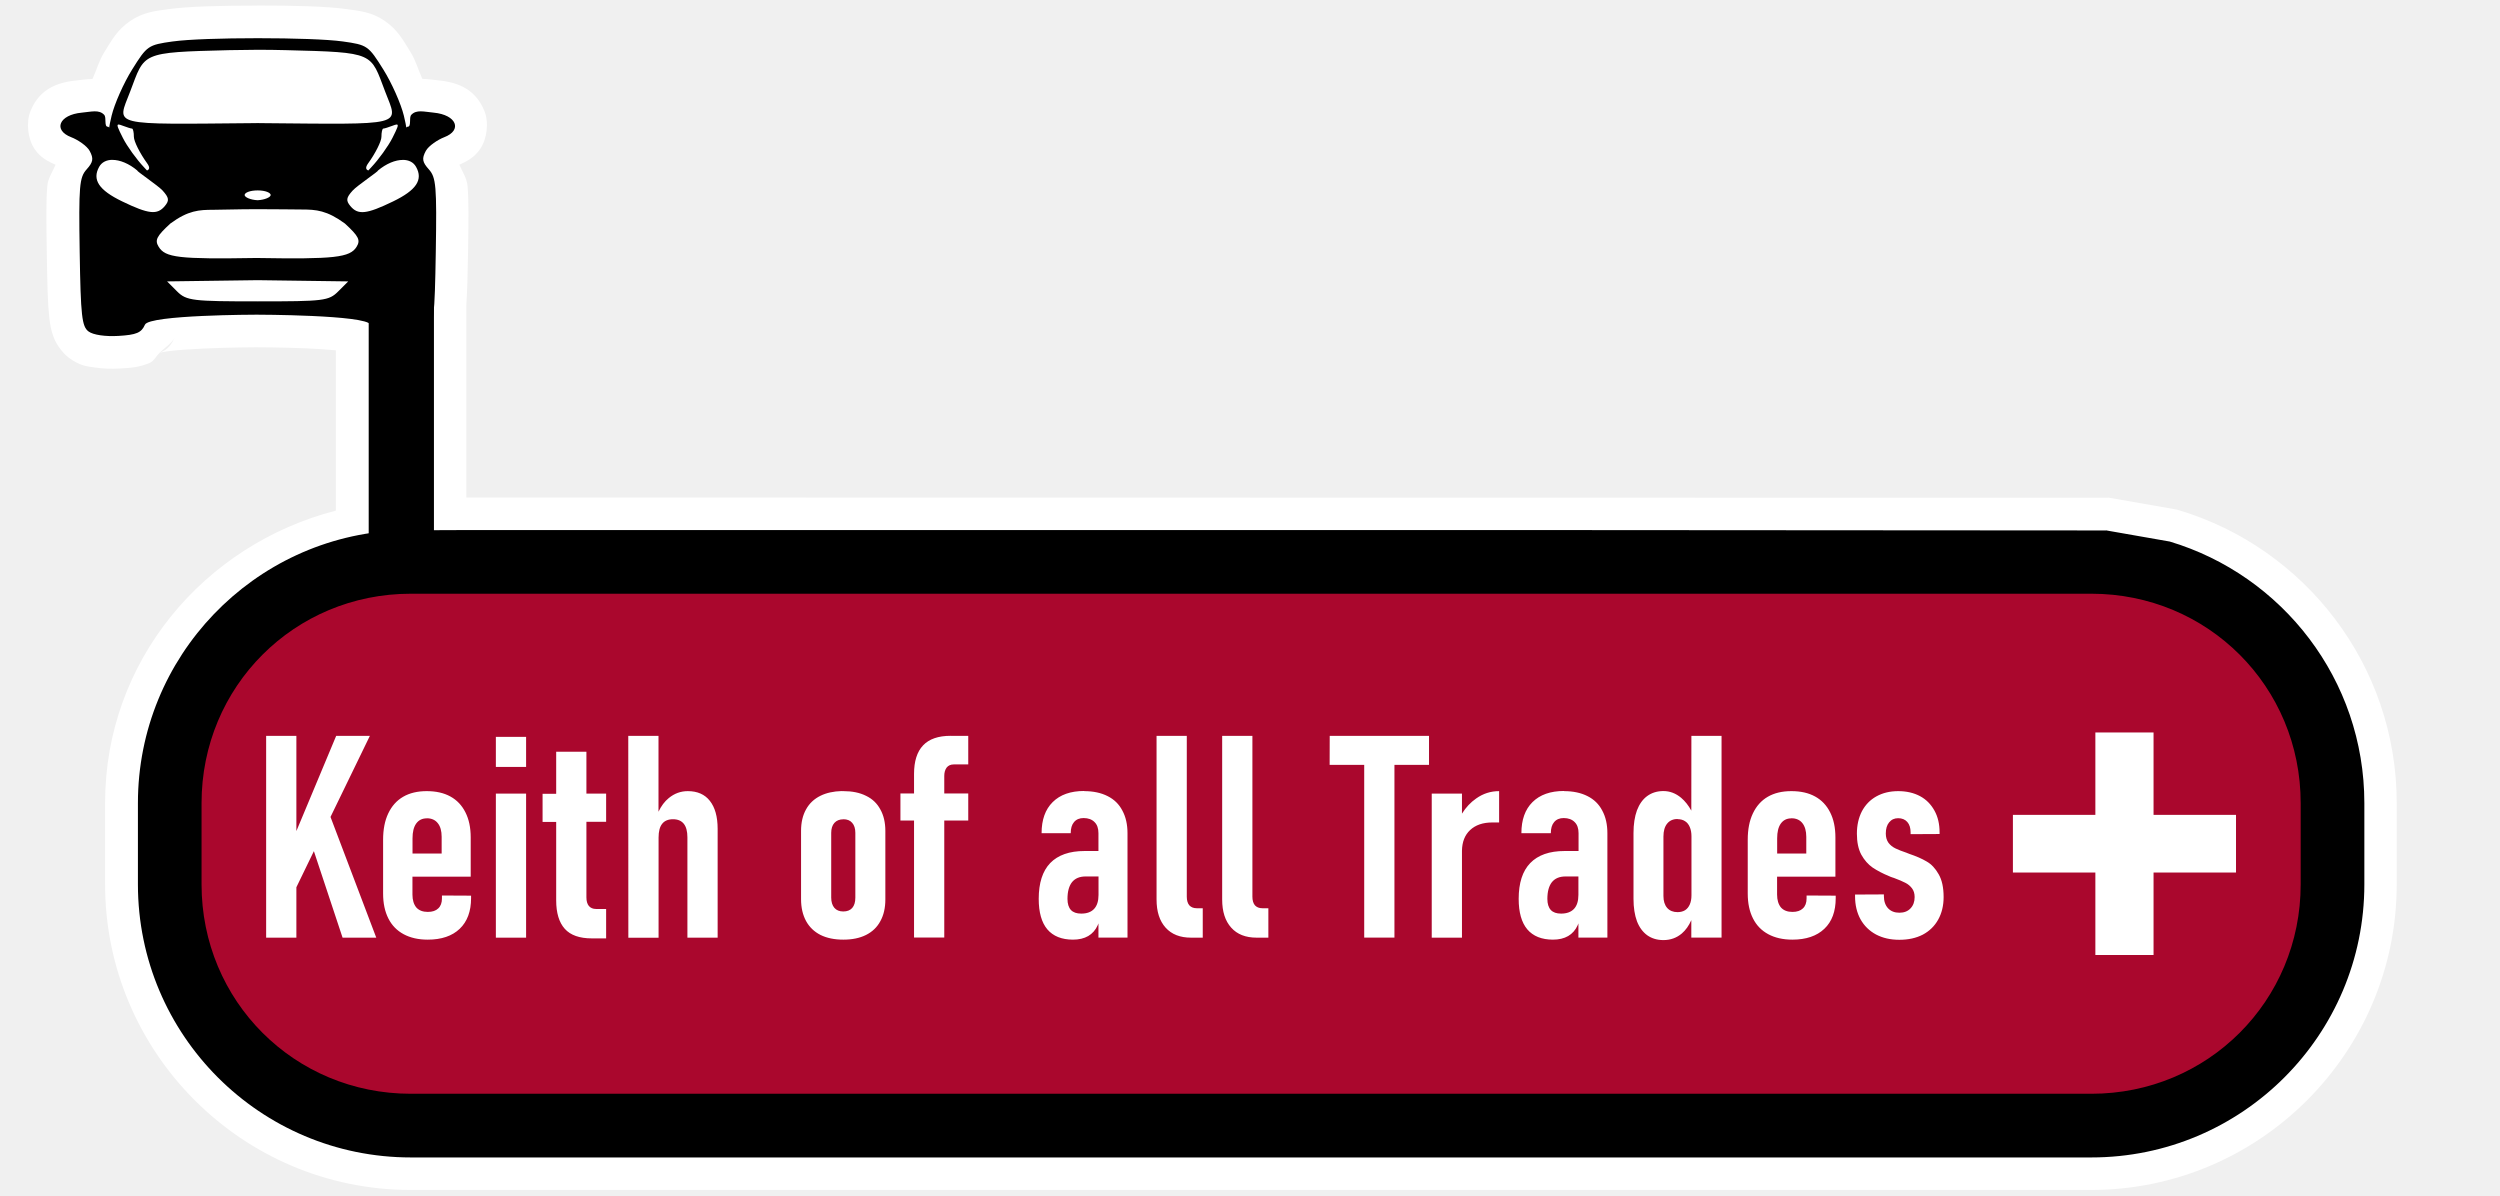
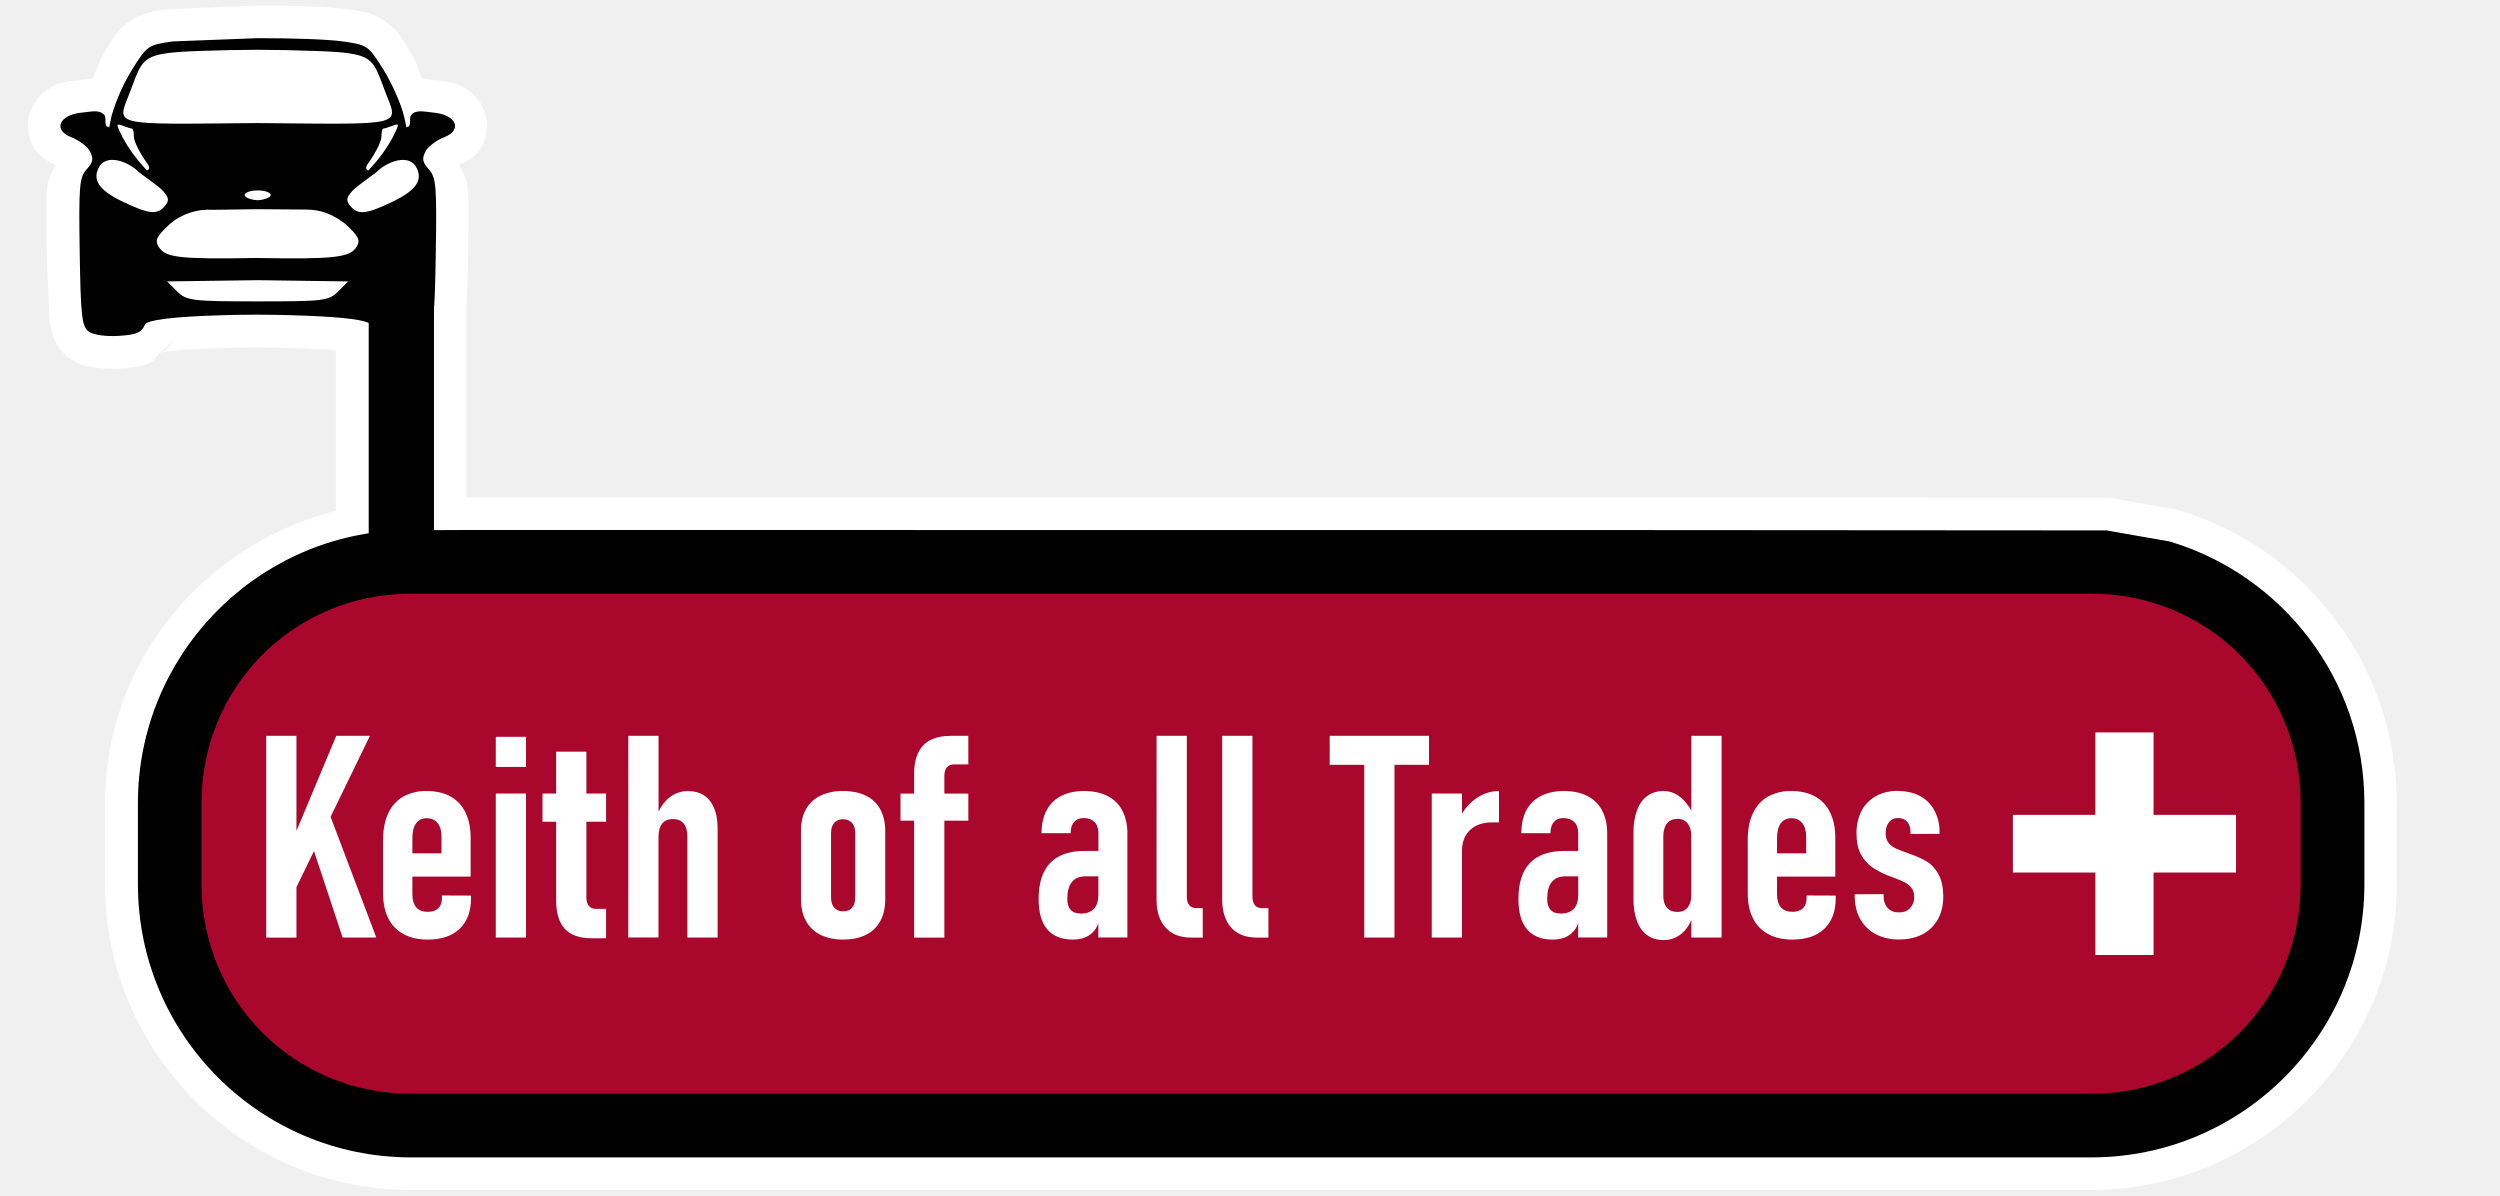
- <svg xmlns="http://www.w3.org/2000/svg" width="230" height="110" viewBox="0 0 60.854 29.104" version="1.1" id="svg328" xml:space="preserve">
-   <defs id="defs325" />
-   <g id="layer1">
-     <g id="g584" transform="translate(68.27903,40.80932)" style="display:inline">
-       <path d="m -62.013,-40.673 c -0.884,0 -1.68,0.018 -2.176,0.088 -0.306,0.043 -0.605,0.069 -0.924,0.289 -0.319,0.22 -0.445,0.465 -0.629,0.76 -0.125,0.199 -0.185,0.43 -0.285,0.648 -0.163,0.006 -0.275,0.025 -0.34,0.031 -0.449,0.042 -0.928,0.166 -1.166,0.742 -0.119,0.288 -0.07,0.689 0.098,0.936 0.141,0.208 0.327,0.299 0.508,0.381 -0.076,0.18 -0.185,0.326 -0.201,0.521 -0.03,0.353 -0.025,0.807 -0.012,1.615 0.012,0.783 0.022,1.238 0.061,1.582 0.019,0.172 0.044,0.323 0.113,0.498 0.07,0.175 0.222,0.375 0.361,0.479 0.272,0.203 0.448,0.212 0.643,0.24 0.194,0.029 0.395,0.036 0.605,0.023 0.246,-0.014 0.45,-0.021 0.719,-0.135 0.109,-0.046 0.153,-0.16 0.246,-0.248 0.016,-0.004 0.099,-0.023 0.207,-0.037 0.217,-0.029 0.54,-0.05 0.861,-0.065 0.642,-0.03 1.279,-0.031 1.281,-0.031 0,0 0.582,2.9e-4 1.201,0.025 0.262,0.011 0.514,0.029 0.738,0.049 v 3.902 c -3.208,0.827 -5.617,3.66 -5.617,7.117 v 1.98 c 0,4.097 3.34,7.439 7.438,7.439 h 40.906 c 4.098,0 7.438,-3.342 7.438,-7.439 v -1.98 c 0,-3.357 -2.234,-6.207 -5.303,-7.127 l -0.045,-0.014 -1.662,-0.291 -0.074,0.002 -39.904,-0.006 v -4.697 c 0.019,-0.308 0.032,-0.678 0.041,-1.268 0.013,-0.809 0.018,-1.262 -0.012,-1.615 -0.017,-0.196 -0.123,-0.342 -0.199,-0.521 0.181,-0.082 0.365,-0.175 0.506,-0.383 0.168,-0.247 0.219,-0.646 0.1,-0.934 -0.239,-0.576 -0.719,-0.7 -1.168,-0.742 -0.065,-0.006 -0.177,-0.025 -0.34,-0.031 -0.1,-0.219 -0.161,-0.449 -0.285,-0.648 -0.184,-0.295 -0.31,-0.542 -0.629,-0.762 -0.319,-0.22 -0.618,-0.244 -0.924,-0.287 -0.495,-0.07 -1.292,-0.088 -2.176,-0.088 z m -2.018,8.086 c -0.114,0.261 -0.252,0.311 -0.307,0.34 -0.052,0.028 -0.06,0.025 -0.055,0.023 0.137,-0.129 0.309,-0.245 0.361,-0.363 z" style="color:#000000;fill:#ffffff;stroke:none;-inkscape-stroke:none" id="path3092" />
-       <g id="g573" transform="translate(3.560713,-30.41357)">
-         <path id="path552" style="display:inline;fill:#000000;stroke:none;stroke-width:0.108" d="m -67.634,-9.387 c -0.601,0.085 -0.626,0.102 -0.989,0.683 -0.205,0.328 -0.43,0.834 -0.5,1.125 -0.036,0.151 -0.053,0.24 -0.06,0.292 -0.004,-0.013 -0.015,-0.023 -0.03,-0.023 -0.102,-6.91e-4 -0.025,-0.223 -0.093,-0.293 -0.126,-0.13 -0.305,-0.073 -0.541,-0.051 -0.561,0.052 -0.707,0.428 -0.257,0.599 0.149,0.057 0.379,0.206 0.447,0.333 0.1,0.187 0.086,0.271 -0.074,0.449 -0.177,0.197 -0.194,0.403 -0.169,2.013 0.025,1.557 0.053,1.812 0.216,1.933 0.111,0.083 0.406,0.127 0.727,0.108 0.439,-0.026 0.559,-0.077 0.646,-0.274 0.105,-0.24 2.716,-0.243 2.716,-0.243 0,0 2.668,0.003 2.774,0.243 0.087,0.198 0.206,0.248 0.646,0.274 0.32,0.019 0.615,-0.025 0.727,-0.108 0.163,-0.121 0.191,-0.376 0.216,-1.933 0.026,-1.611 0.007,-1.816 -0.169,-2.013 -0.16,-0.178 -0.174,-0.262 -0.074,-0.449 0.068,-0.126 0.298,-0.276 0.447,-0.333 0.45,-0.171 0.304,-0.546 -0.257,-0.599 -0.236,-0.022 -0.415,-0.079 -0.541,0.051 -0.068,0.07 0.011,0.292 -0.093,0.293 -0.016,1.584e-4 -0.026,0.01 -0.03,0.023 -0.007,-0.052 -0.024,-0.141 -0.06,-0.292 -0.07,-0.291 -0.295,-0.797 -0.5,-1.125 -0.363,-0.581 -0.389,-0.599 -0.989,-0.683 -0.371,-0.052 -1.198,-0.079 -2.066,-0.079 -0.867,0 -1.695,0.027 -2.066,0.079 z m 2.754,0.212 c 2.183,0.056 2.051,0.055 2.417,1.012 0.324,0.848 0.536,0.796 -3.076,0.764 v -6.16e-4 c -0.011,9.68e-5 -0.018,2.686e-4 -0.029,3.049e-4 -0.011,-9.54e-5 -0.018,-2.697e-4 -0.029,-3.049e-4 v 6.16e-4 c -3.612,0.032 -3.4,0.085 -3.076,-0.764 0.365,-0.957 0.233,-0.957 2.417,-1.012 l 0.688,-0.009 c 0.23,0 0.462,0.003 0.688,0.009 m -0.688,-0.009 c 0.226,-0.005 -0.23,7.3e-6 0,0 z m -3.391,1.819 c 0.004,-3.024e-4 0.007,-1.899e-4 0.011,1.597e-4 0.021,0.002 0.053,0.013 0.095,0.029 0.1,0.038 0.202,0.07 0.227,0.07 0.025,0 0.045,0.09 0.045,0.2 0,0.11 0.146,0.401 0.324,0.647 0.076,0.105 0.051,0.153 -0.005,0.173 -0.021,-0.024 -0.045,-0.049 -0.07,-0.076 -0.183,-0.193 -0.416,-0.515 -0.517,-0.717 -0.121,-0.24 -0.157,-0.321 -0.109,-0.326 z m 6.781,0 c 0.048,0.005 0.011,0.086 -0.109,0.326 -0.102,0.201 -0.334,0.524 -0.517,0.717 -0.025,0.027 -0.049,0.052 -0.07,0.076 -0.056,-0.02 -0.081,-0.068 -0.005,-0.173 0.178,-0.246 0.324,-0.537 0.324,-0.647 0,-0.11 0.02,-0.2 0.045,-0.2 0.025,0 0.127,-0.031 0.227,-0.07 0.042,-0.016 0.074,-0.027 0.095,-0.029 0.004,-3.038e-4 0.007,-6.135e-4 0.011,-1.597e-4 z m -6.927,0.861 c 0.181,-0.001 0.405,0.088 0.611,0.262 -0.039,0 0.505,0.366 0.611,0.483 0.158,0.175 0.169,0.243 0.057,0.377 -0.186,0.224 -0.393,0.201 -1.041,-0.112 -0.567,-0.274 -0.734,-0.527 -0.559,-0.841 0.063,-0.113 0.179,-0.169 0.32,-0.17 z m 7.073,0 c 0.141,6.896e-4 0.257,0.056 0.32,0.17 0.176,0.314 0.007,0.567 -0.559,0.841 -0.648,0.314 -0.855,0.336 -1.041,0.112 -0.111,-0.134 -0.101,-0.203 0.057,-0.377 0.106,-0.118 0.65,-0.483 0.611,-0.483 0.207,-0.174 0.43,-0.263 0.611,-0.262 z m -3.219,0.855 c 0,0.053 -0.14,0.118 -0.319,0.127 -0.179,-0.009 -0.315,-0.074 -0.315,-0.127 0,-0.056 0.127,-0.112 0.317,-0.112 0.19,0 0.317,0.057 0.317,0.112 z m -0.346,1.533 c -1.897,0.032 -2.219,-0.01 -2.38,-0.272 -0.1,-0.162 -0.053,-0.256 0.283,-0.566 0.439,-0.323 0.703,-0.334 1.041,-0.335 0.263,-6.074e-4 0.571,-0.015 1.084,-0.015 0.514,-7.3e-6 0.822,0.007 1.085,0.008 0.338,6.886e-4 0.601,0.02 1.041,0.342 0.337,0.311 0.383,0.404 0.283,0.566 -0.161,0.262 -0.54,0.304 -2.437,0.272 m 0.029,0.54 h 1.69e-4 c 1.21e-4,0 1.82e-4,9.7e-6 3.03e-4,0 l 2.204,0.03 -0.243,0.243 c -0.23,0.23 -0.348,0.243 -1.956,0.243 -1.58,-2.807e-4 -1.739,-0.014 -1.967,-0.243 l -0.243,-0.243 z" />
-         <g id="g562" transform="translate(-70.4896,17.77824)">
-           <path style="color:#000000;fill:#000000;stroke-width:0.969;stroke-linejoin:round;-inkscape-stroke:none" d="m 8.351,-15.265 c -3.529,0.157 -6.344,3.072 -6.344,6.639 v 1.98 C 2.007,-2.978 4.983,0 8.651,0 H 49.557 c 3.668,0 6.645,-2.978 6.645,-6.646 v -1.98 c 0,-3.005 -1.998,-5.545 -4.737,-6.366 l -1.552,-0.272 c 0.029,7.88e-4 0.056,0.002 -0.002,0.002 l -13.146,-0.009 -1.266,-9.2e-5 H 21.058 l -1.266,-5.18e-4 H 10.038 Z" id="path554" />
-           <path id="path556" style="color:#000000;fill:#aa072d;fill-opacity:1;stroke-width:0.969;stroke-linejoin:round;-inkscape-stroke:none" d="m 8.65,-13.722 c -2.836,0 -5.094,2.259 -5.094,5.096 v 1.98 c 0,2.836 2.257,5.096 5.094,5.096 H 49.556 c 2.836,0 5.096,-2.259 5.096,-5.096 v -1.98 c 0,-2.836 -2.259,-5.096 -5.096,-5.096 z" />
-           <g id="g560" transform="matrix(1.790501,0,0,1.790501,-24.11957,-36.72133)" style="fill:#ffffff">
-             <path id="path558" style="fill:#ffffff;stroke-width:0.865;stroke-linejoin:round" d="m 41.203,14.731 h 0.791 v 1.121 h 1.121 v 0.784 h -1.121 v 1.121 h -0.791 v -1.121 h -1.121 v -0.784 h 1.121 z m -24.868,0.047 h 0.411 v 1.294 l 0.541,-1.294 h 0.458 l -0.535,1.102 0.622,1.641 h -0.458 l -0.39,-1.176 -0.238,0.491 v 0.685 h -0.411 z m 4.923,0 h 0.411 v 1.031 c 0.037,-0.078 0.083,-0.14 0.14,-0.186 0.077,-0.063 0.163,-0.094 0.258,-0.094 0.131,0 0.231,0.044 0.3,0.132 0.07,0.088 0.106,0.215 0.106,0.381 v 1.479 h -0.411 v -1.365 c 0,-0.082 -0.017,-0.143 -0.049,-0.183 -0.033,-0.041 -0.082,-0.062 -0.147,-0.062 -0.065,0 -0.115,0.021 -0.147,0.062 -0.033,0.041 -0.049,0.104 -0.049,0.187 v 1.362 h -0.411 z m 4.383,0 h 0.239 v 0.388 h -0.198 c -0.041,0 -0.074,0.015 -0.096,0.043 -0.021,0.029 -0.032,0.067 -0.032,0.113 v 0.239 h 0.326 v 0.368 h -0.326 v 1.59 h -0.411 v -1.59 h -0.185 v -0.368 h 0.185 v -0.266 c 0,-0.172 0.041,-0.302 0.123,-0.388 0.082,-0.087 0.207,-0.13 0.375,-0.13 z m 2.799,0 h 0.411 v 2.186 c 0,0.05 0.011,0.089 0.034,0.117 0.024,0.026 0.057,0.04 0.1,0.04 h 0.083 v 0.4 h -0.16 c -0.148,0 -0.263,-0.045 -0.345,-0.136 -0.082,-0.091 -0.123,-0.218 -0.123,-0.383 z m 0.892,0 h 0.411 v 2.186 c 0,0.05 0.011,0.089 0.034,0.117 0.024,0.026 0.057,0.04 0.1,0.04 h 0.083 v 0.4 h -0.16 c -0.148,0 -0.264,-0.045 -0.345,-0.136 -0.082,-0.091 -0.123,-0.218 -0.123,-0.383 z m 1.462,0 h 1.35 v 0.394 h -0.47 v 2.348 H 31.263 V 15.172 h -0.47 z m 4.917,0 H 36.121 v 2.742 H 35.71 V 17.283 c -0.033,0.075 -0.076,0.136 -0.13,0.182 -0.07,0.059 -0.153,0.089 -0.249,0.089 -0.086,0 -0.159,-0.022 -0.221,-0.066 -0.06,-0.044 -0.107,-0.107 -0.139,-0.19 -0.031,-0.084 -0.047,-0.186 -0.047,-0.304 v -0.896 c 0,-0.119 0.016,-0.222 0.047,-0.308 0.033,-0.086 0.079,-0.15 0.139,-0.194 0.062,-0.045 0.135,-0.068 0.221,-0.068 0.088,0 0.168,0.031 0.241,0.092 0.053,0.045 0.099,0.103 0.138,0.174 z m -16.253,0.013 h 0.411 v 0.409 h -0.411 z m 0.82,0.202 h 0.411 v 0.57 h 0.268 v 0.383 h -0.268 v 1.028 c 0,0.05 0.011,0.089 0.034,0.117 0.023,0.026 0.055,0.04 0.096,0.04 h 0.138 v 0.4 h -0.194 c -0.167,0 -0.29,-0.043 -0.368,-0.13 -0.078,-0.087 -0.117,-0.216 -0.117,-0.388 v -1.065 h -0.185 v -0.383 h 0.185 z M 18.518,15.529 c 0.126,0 0.233,0.024 0.322,0.073 0.089,0.049 0.157,0.121 0.204,0.215 0.048,0.094 0.072,0.208 0.072,0.341 v 0.534 h -0.792 v 0.243 c 0,0.075 0.018,0.134 0.053,0.176 0.036,0.04 0.088,0.06 0.156,0.06 0.062,0 0.109,-0.016 0.141,-0.047 0.034,-0.031 0.051,-0.077 0.051,-0.136 v -0.04 l 0.396,0.002 v 0.034 c 0,0.18 -0.052,0.319 -0.155,0.417 -0.103,0.098 -0.248,0.147 -0.434,0.147 -0.128,0 -0.237,-0.025 -0.328,-0.074 -0.091,-0.049 -0.16,-0.12 -0.207,-0.213 -0.048,-0.094 -0.072,-0.207 -0.072,-0.34 V 16.19 c 0,-0.14 0.023,-0.259 0.07,-0.358 0.047,-0.099 0.114,-0.175 0.202,-0.226 0.089,-0.052 0.196,-0.077 0.321,-0.077 z m 5.641,0 c 0.007,-1.67e-4 0.015,0 0.023,0 0.121,0 0.224,0.021 0.309,0.064 0.086,0.041 0.15,0.103 0.194,0.185 0.045,0.08 0.068,0.178 0.068,0.292 v 0.933 c 0,0.114 -0.023,0.213 -0.068,0.294 -0.044,0.082 -0.109,0.144 -0.194,0.187 -0.086,0.043 -0.188,0.064 -0.309,0.064 -0.121,0 -0.224,-0.021 -0.311,-0.064 -0.086,-0.044 -0.151,-0.107 -0.196,-0.189 -0.045,-0.083 -0.068,-0.182 -0.068,-0.298 v -0.928 c 0,-0.114 0.023,-0.212 0.068,-0.292 0.045,-0.082 0.111,-0.143 0.196,-0.185 0.081,-0.04 0.178,-0.061 0.289,-0.064 z m 3.297,0 c 0.124,0 0.231,0.023 0.319,0.068 0.088,0.044 0.155,0.109 0.2,0.196 0.047,0.086 0.07,0.189 0.07,0.309 v 1.418 H 27.65 V 17.327 c -0.004,0.009 -0.007,0.018 -0.011,0.027 -0.029,0.064 -0.072,0.112 -0.128,0.145 -0.057,0.033 -0.126,0.049 -0.207,0.049 -0.153,0 -0.27,-0.047 -0.349,-0.14 -0.078,-0.093 -0.117,-0.231 -0.117,-0.415 0,-0.215 0.052,-0.377 0.156,-0.486 0.106,-0.109 0.262,-0.164 0.468,-0.164 h 0.188 v -0.242 c 0,-0.065 -0.017,-0.116 -0.053,-0.151 -0.035,-0.036 -0.085,-0.055 -0.149,-0.055 -0.055,0 -0.099,0.018 -0.13,0.055 -0.03,0.035 -0.045,0.086 -0.045,0.151 h -0.396 c 0,-0.182 0.05,-0.323 0.151,-0.423 0.102,-0.101 0.244,-0.151 0.428,-0.151 z m 5.641,0 v 0.426 h -0.04 -0.053 c -0.128,0 -0.229,0.035 -0.302,0.104 -0.072,0.068 -0.108,0.161 -0.11,0.281 v 1.181 h -0.411 v -1.958 h 0.411 v 0.272 c 0.053,-0.085 0.118,-0.154 0.193,-0.206 0.094,-0.067 0.198,-0.1 0.311,-0.1 z m 0.883,0 c 0.124,0 0.231,0.023 0.319,0.068 0.088,0.044 0.155,0.109 0.2,0.196 0.047,0.086 0.07,0.189 0.07,0.309 v 1.418 h -0.394 V 17.327 c -0.004,0.009 -0.007,0.018 -0.011,0.027 -0.029,0.064 -0.072,0.112 -0.128,0.145 -0.057,0.033 -0.126,0.049 -0.207,0.049 -0.153,0 -0.27,-0.047 -0.349,-0.14 -0.078,-0.093 -0.117,-0.231 -0.117,-0.415 0,-0.215 0.052,-0.377 0.157,-0.486 0.106,-0.109 0.261,-0.164 0.468,-0.164 h 0.189 v -0.242 c 0,-0.065 -0.017,-0.116 -0.053,-0.151 -0.035,-0.036 -0.085,-0.055 -0.149,-0.055 -0.055,0 -0.099,0.018 -0.13,0.055 -0.03,0.035 -0.045,0.086 -0.045,0.151 H 33.4 c 0,-0.182 0.05,-0.323 0.151,-0.423 0.102,-0.101 0.245,-0.151 0.428,-0.151 z m 3.091,0 c 0.126,0 0.233,0.024 0.322,0.073 0.089,0.049 0.157,0.121 0.204,0.215 0.048,0.094 0.072,0.208 0.072,0.341 v 0.534 H 36.876 v 0.243 c 0,0.075 0.018,0.134 0.053,0.176 0.036,0.04 0.088,0.06 0.156,0.06 0.062,0 0.109,-0.016 0.141,-0.047 0.034,-0.031 0.051,-0.077 0.051,-0.136 v -0.04 l 0.396,0.002 v 0.034 c 0,0.18 -0.051,0.319 -0.155,0.417 -0.103,0.098 -0.248,0.147 -0.434,0.147 -0.128,0 -0.237,-0.025 -0.328,-0.074 -0.091,-0.049 -0.16,-0.12 -0.207,-0.213 -0.048,-0.094 -0.072,-0.207 -0.072,-0.34 V 16.19 c 0,-0.14 0.023,-0.259 0.07,-0.358 0.047,-0.099 0.114,-0.175 0.202,-0.226 0.089,-0.052 0.196,-0.077 0.321,-0.077 z m 1.45,0 c 0.114,0 0.214,0.023 0.298,0.068 0.084,0.045 0.149,0.111 0.196,0.196 0.047,0.084 0.07,0.183 0.07,0.296 v 0.023 l -0.394,0.002 v -0.026 c 0,-0.059 -0.015,-0.106 -0.045,-0.14 -0.03,-0.034 -0.072,-0.051 -0.124,-0.051 -0.052,0 -0.092,0.019 -0.123,0.057 -0.03,0.036 -0.045,0.087 -0.045,0.151 0,0.05 0.012,0.092 0.036,0.126 0.025,0.033 0.057,0.058 0.096,0.077 0.039,0.019 0.09,0.039 0.153,0.06 0.003,0.001 0.005,0.003 0.008,0.004 0.003,0 0.005,5.84e-4 0.008,0.002 0.003,0.001 0.005,0.002 0.008,0.004 0.003,0 0.004,5.83e-4 0.005,0.002 0.098,0.033 0.179,0.068 0.242,0.106 0.064,0.036 0.118,0.094 0.162,0.172 0.045,0.077 0.068,0.18 0.068,0.311 0,0.117 -0.025,0.219 -0.074,0.307 -0.049,0.088 -0.119,0.156 -0.209,0.204 -0.091,0.047 -0.197,0.07 -0.319,0.07 -0.121,0 -0.226,-0.024 -0.317,-0.072 -0.091,-0.049 -0.161,-0.118 -0.211,-0.207 -0.049,-0.089 -0.074,-0.194 -0.074,-0.313 v -0.023 l 0.392,-0.002 v 0.023 c 0,0.069 0.019,0.125 0.057,0.166 0.038,0.04 0.089,0.06 0.153,0.06 0.064,0 0.114,-0.019 0.151,-0.058 0.038,-0.039 0.057,-0.09 0.057,-0.155 0,-0.048 -0.012,-0.087 -0.036,-0.119 -0.024,-0.031 -0.054,-0.057 -0.091,-0.075 -0.036,-0.019 -0.088,-0.041 -0.155,-0.066 -0.007,-0.003 -0.016,-0.005 -0.025,-0.008 -0.007,-0.004 -0.016,-0.007 -0.024,-0.009 -0.003,-0.001 -0.006,-0.002 -0.009,-0.004 -0.004,-0.001 -0.007,-0.002 -0.009,-0.004 -0.086,-0.035 -0.159,-0.074 -0.221,-0.115 -0.062,-0.043 -0.113,-0.101 -0.155,-0.176 -0.04,-0.075 -0.06,-0.17 -0.06,-0.285 0,-0.116 0.023,-0.217 0.068,-0.305 0.047,-0.088 0.112,-0.155 0.196,-0.202 0.086,-0.048 0.185,-0.072 0.298,-0.072 z m -19.063,0.034 h 0.411 v 1.958 h -0.411 z m -0.939,0.336 c -0.063,0 -0.111,0.024 -0.145,0.072 -0.033,0.047 -0.049,0.113 -0.049,0.2 v 0.206 h 0.396 V 16.151 c 0,-0.08 -0.017,-0.143 -0.053,-0.187 -0.035,-0.044 -0.085,-0.066 -0.149,-0.066 z m 18.552,0 c -0.063,0 -0.111,0.024 -0.145,0.072 -0.033,0.047 -0.049,0.113 -0.049,0.2 v 0.206 h 0.396 V 16.151 c 0,-0.08 -0.018,-0.143 -0.053,-0.187 -0.035,-0.044 -0.085,-0.066 -0.149,-0.066 z m -1.548,0.009 c -0.06,0 -0.108,0.021 -0.141,0.062 -0.034,0.041 -0.051,0.1 -0.051,0.176 v 0.809 c 0,0.069 0.017,0.123 0.051,0.162 0.034,0.038 0.081,0.057 0.141,0.057 0.04,0 0.074,-0.009 0.102,-0.026 0.028,-0.018 0.049,-0.044 0.064,-0.078 0.015,-0.034 0.023,-0.075 0.023,-0.124 v -0.803 c 0,-0.049 -0.008,-0.091 -0.023,-0.126 -0.015,-0.035 -0.036,-0.062 -0.064,-0.079 -0.028,-0.019 -0.062,-0.028 -0.102,-0.028 z m -11.342,0.004 c -0.05,0 -0.091,0.016 -0.121,0.049 -0.029,0.033 -0.043,0.078 -0.043,0.136 v 0.879 c 0,0.06 0.015,0.107 0.043,0.14 0.029,0.033 0.069,0.049 0.121,0.049 0.053,0 0.093,-0.016 0.121,-0.047 0.029,-0.033 0.043,-0.08 0.043,-0.141 V 16.096 c 0,-0.059 -0.015,-0.105 -0.043,-0.136 -0.028,-0.033 -0.068,-0.049 -0.121,-0.049 z m 3.295,0.777 c -0.082,0 -0.143,0.026 -0.185,0.077 -0.041,0.052 -0.062,0.128 -0.062,0.228 0,0.067 0.016,0.117 0.047,0.151 0.031,0.033 0.078,0.049 0.14,0.049 0.077,0 0.135,-0.021 0.175,-0.064 0.04,-0.043 0.06,-0.106 0.06,-0.19 v -0.251 z m 6.524,0 c -0.082,0 -0.143,0.026 -0.185,0.077 -0.041,0.052 -0.062,0.128 -0.062,0.228 0,0.067 0.016,0.117 0.047,0.151 0.031,0.033 0.078,0.049 0.139,0.049 0.077,0 0.135,-0.021 0.176,-0.064 0.04,-0.043 0.06,-0.106 0.06,-0.19 v -0.251 z" />
-           </g>
-         </g>
-         <path style="color:#000000;fill:#000000;stroke-linejoin:round;-inkscape-stroke:none" d="m -62.865,-2.918 v 6.455 h 1.588 v -6.455 z" id="path564" />
-       </g>
-     </g>
-   </g>
+ <svg xmlns="http://www.w3.org/2000/svg" width="230" height="110" viewBox="0 0 60.854 29.104">
+   <path d="M6.266.136L4.09.224c-.306.043-.605.069-.924.289s-.445.465-.629.76c-.125.199-.185.43-.285.648-.163.006-.275.025-.34.031-.449.042-.928.166-1.166.742-.119.288-.07.689.098.936.141.208.327.299.508.381-.076.18-.185.326-.201.521-.03.353-.025.807-.012 1.615L1.2 7.73c.019.172.044.323.113.498s.222.375.361.479c.272.203.448.212.643.24s.395.036.605.023c.246-.014.45-.021.719-.135.109-.046.153-.16.246-.248a2.11 2.11 0 0 1 .207-.037c.217-.029.54-.05.861-.065l1.281-.031 1.201.025.738.049v3.902c-3.208.827-5.617 3.66-5.617 7.117v1.98c0 4.097 3.34 7.439 7.438 7.439h40.906c4.098 0 7.438-3.342 7.438-7.439v-1.98a7.45 7.45 0 0 0-5.303-7.127l-.045-.014-1.662-.291-.074.002-39.904-.006V7.415a27.29 27.29 0 0 0 .041-1.268c.013-.809.018-1.262-.012-1.615-.017-.196-.123-.342-.199-.521.181-.082.365-.175.506-.383a1.07 1.07 0 0 0 .1-.934c-.239-.576-.719-.7-1.168-.742-.065-.006-.177-.025-.34-.031-.1-.219-.16-.449-.285-.648-.184-.295-.31-.542-.629-.762S8.748.267 8.442.224C7.947.154 7.15.136 6.266.136zM4.248 8.222c-.114.261-.252.311-.307.34s-.06.025-.055.023c.137-.129.309-.245.361-.363z" fill="#fff" />
+   <path d="M4.206 1.008c-.601.085-.626.102-.989.683a4.66 4.66 0 0 0-.5 1.125l-.06.292c-.004-.013-.015-.023-.03-.023-.102-.001-.025-.223-.093-.293-.126-.13-.305-.073-.541-.051-.561.052-.707.428-.257.599.149.057.379.206.447.333.1.187.086.271-.074.449-.177.197-.194.403-.169 2.013.025 1.557.053 1.812.216 1.933.111.083.406.127.727.108.439-.026.559-.077.646-.274.105-.24 2.716-.243 2.716-.243s2.668.003 2.774.243c.087.198.206.248.646.274.32.019.615-.025.727-.108.163-.121.191-.376.216-1.933.026-1.611.007-1.816-.169-2.013-.16-.178-.174-.262-.074-.449.068-.126.298-.276.447-.333.45-.171.304-.546-.257-.599-.236-.022-.415-.079-.541.051-.068.07.011.292-.093.293-.016 0-.026.01-.03.023a3.32 3.32 0 0 0-.06-.292c-.07-.291-.295-.797-.5-1.125-.363-.581-.389-.599-.989-.683C7.966.956 7.139.929 6.271.929l-2.066.079zm2.754.212c2.183.056 2.051.055 2.417 1.012.324.848.536.796-3.076.764v-.001h-.029-.029v.001c-3.612.032-3.4.085-3.076-.764.365-.957.233-.957 2.417-1.012l.688-.009.688.009m-.688-.009c.226-.005-.23 0 0 0zm-3.391 1.82a.37.37 0 0 1 .106.029c.1.038.202.07.227.07s.045.09.045.2.146.401.324.647c.076.105.051.153-.005.173l-.07-.076a3.68 3.68 0 0 1-.517-.717c-.121-.24-.157-.321-.109-.326zm6.781 0c.048.005.011.086-.109.326a3.68 3.68 0 0 1-.517.717l-.07.076c-.056-.02-.081-.068-.005-.173.178-.246.324-.537.324-.647s.02-.2.045-.2.127-.031.227-.07a.44.44 0 0 1 .095-.029zm-6.927.861c.181-.001.405.088.611.262-.039 0 .505.366.611.483.158.175.169.243.057.377-.186.224-.393.201-1.041-.112-.567-.274-.734-.527-.559-.841.063-.113.179-.169.32-.17zm7.073 0c.141.001.257.056.32.17.176.314.007.567-.559.841-.648.314-.855.336-1.041.112-.111-.134-.101-.203.057-.377.106-.118.65-.483.611-.483.207-.174.43-.263.611-.262zm-3.219.855c0 .053-.14.118-.319.127-.179-.009-.315-.074-.315-.127s.127-.112.317-.112.317.057.317.112zM6.243 6.28c-1.897.032-2.219-.01-2.38-.272-.1-.162-.053-.256.283-.566a1.47 1.47 0 0 1 1.041-.335l1.084-.015 1.085.008c.338.001.601.02 1.041.342.337.311.383.404.283.566-.161.262-.54.304-2.437.272m.029.54h0l2.204.03-.243.243c-.23.23-.348.243-1.956.243-1.58 0-1.739-.014-1.967-.243l-.243-.243zm3.429 6.088a6.65 6.65 0 0 0-6.344 6.639v1.98a6.65 6.65 0 0 0 6.645 6.646h40.906a6.65 6.65 0 0 0 6.645-6.646v-1.98c0-3.005-1.998-5.545-4.737-6.366l-1.552-.272c.029.001.056.002-.002.002l-13.146-.009H36.85 22.41l-1.266-.001h-9.755z" />
+   <path d="M10 14.451c-2.836 0-5.094 2.259-5.094 5.096v1.98c0 2.836 2.257 5.096 5.094 5.096h40.906c2.836 0 5.096-2.259 5.096-5.096v-1.98c0-2.836-2.259-5.096-5.096-5.096z" fill="#aa072d" />
+   <path d="M51.005 17.827h1.416v2.008h2.008v1.403h-2.008v2.008h-1.416v-2.008h-2.008v-1.403h2.008zm-44.525.084h.736v2.316l.969-2.316h.82l-.958 1.972 1.113 2.938h-.82l-.697-2.105-.427.879v1.227H6.48zm8.814 0h.736v1.846c.066-.139.149-.25.25-.333a.71.71 0 0 1 .462-.168c.234 0 .413.078.537.236s.189.385.189.682v2.647h-.736v-2.445c0-.146-.03-.256-.088-.328s-.146-.111-.263-.111-.205.037-.264.111-.088.186-.088.334v2.438h-.736zm7.848 0h.429v.696h-.355c-.074 0-.132.026-.172.078s-.057.119-.057.203v.429h.584v.659h-.584v2.847h-.736v-2.847h-.331v-.659h.331v-.476c0-.308.073-.54.22-.696s.37-.233.672-.233zm5.011 0h.736v3.914c0 .09.02.16.061.21s.103.071.179.071h.148v.716h-.287c-.266 0-.471-.081-.618-.243s-.22-.391-.22-.686zm1.597 0h.736v3.914c0 .09.02.16.061.21s.103.071.179.071h.149v.716h-.287c-.266 0-.472-.081-.618-.243s-.22-.391-.22-.686zm2.617 0h2.418v.706h-.841v4.204h-.736v-4.204h-.841zm8.803 0h.736v4.91h-.736v-.424c-.058.134-.136.243-.233.326a.67.67 0 0 1-.446.159c-.153 0-.285-.039-.395-.118s-.191-.192-.25-.341a1.56 1.56 0 0 1-.084-.544v-1.604a1.6 1.6 0 0 1 .084-.551c.059-.153.141-.269.25-.348a.65.65 0 0 1 .395-.121c.158 0 .301.055.432.165.095.081.178.185.247.312zm-29.102.024h.736v.733h-.736zm1.469.361h.736v1.02h.48v.686h-.48v1.84c0 .09.02.16.061.21s.098.071.172.071h.247v.716h-.348c-.299 0-.519-.078-.659-.233s-.209-.387-.209-.696v-1.908h-.331v-.686h.331zm-3.151.959c.225 0 .418.044.577.131s.281.216.364.385.129.373.129.611v.956h-1.418v.435c0 .135.032.24.095.314s.158.108.28.108c.11 0 .195-.028.253-.084s.091-.137.091-.243v-.071l.709.003v.061c0 .322-.093.571-.277.747s-.444.263-.777.263c-.23 0-.425-.044-.587-.132a.88.88 0 0 1-.371-.381c-.086-.169-.129-.372-.129-.608v-1.31c0-.25.042-.464.125-.642s.204-.313.361-.405a1.13 1.13 0 0 1 .574-.138zm10.1 0h.04c.216 0 .4.038.553.114s.269.185.348.331.121.319.121.523v1.671c0 .205-.04.381-.121.527a.78.78 0 0 1-.348.334c-.153.077-.337.115-.553.115a1.25 1.25 0 0 1-.557-.115.82.82 0 0 1-.351-.338c-.081-.149-.121-.326-.121-.533v-1.661c0-.205.04-.379.121-.523a.78.78 0 0 1 .351-.331 1.22 1.22 0 0 1 .517-.114zm5.902 0c.223 0 .413.04.571.121s.277.196.358.351.125.338.125.554v2.539h-.706v-.345l-.02.048a.55.55 0 0 1-.229.26c-.101.059-.225.088-.371.088-.275 0-.483-.083-.625-.25s-.209-.414-.209-.743c0-.385.093-.675.28-.871s.469-.294.838-.294h.337v-.432c0-.117-.031-.207-.094-.27s-.152-.098-.267-.098c-.099 0-.177.033-.233.098s-.081.153-.081.27h-.709c0-.326.09-.579.27-.757s.438-.27.766-.27zm10.1 0v.763h-.071-.094c-.23 0-.41.062-.54.186s-.194.289-.196.503v2.114h-.736v-3.505h.736v.486c.096-.152.211-.275.345-.368.169-.119.354-.179.557-.179zm1.581 0c.223 0 .413.04.57.121s.277.196.358.351.125.338.125.554v2.539h-.706v-.345l-.02.048a.55.55 0 0 1-.229.26c-.101.059-.225.088-.371.088-.275 0-.483-.083-.625-.25s-.21-.414-.21-.743c0-.385.094-.675.28-.871s.468-.294.837-.294h.338v-.432c0-.117-.031-.207-.094-.27s-.152-.098-.267-.098c-.099 0-.177.033-.233.098s-.081.153-.081.27h-.709c0-.326.09-.579.27-.757s.438-.27.767-.27zm5.535 0c.225 0 .418.044.577.131s.281.216.364.385.129.373.129.611v.956h-1.418v.435c0 .135.032.24.095.314s.158.108.28.108c.11 0 .195-.028.253-.084s.091-.137.091-.243v-.071l.709.003v.061c0 .322-.092.571-.277.747s-.444.263-.777.263c-.23 0-.425-.044-.587-.132a.88.88 0 0 1-.371-.381c-.086-.169-.129-.372-.129-.608v-1.31c0-.25.041-.464.125-.642s.204-.313.362-.405a1.13 1.13 0 0 1 .574-.138zm2.597 0c.205 0 .383.04.534.121a.85.85 0 0 1 .351.351 1.08 1.08 0 0 1 .125.53v.04l-.706.003v-.047c0-.106-.027-.189-.081-.25s-.128-.091-.223-.091-.165.034-.22.101-.081.155-.081.27c0 .09.021.165.064.226s.102.105.172.138.161.07.273.108l.027.01.023.01c.176.059.32.122.432.189s.212.168.29.307.121.323.121.557c0 .209-.044.393-.132.55a.9.9 0 0 1-.375.365c-.162.083-.352.125-.57.125a1.2 1.2 0 0 1-.568-.128.94.94 0 0 1-.378-.371c-.088-.16-.132-.347-.132-.561v-.04l.702-.003v.04c0 .124.034.223.101.297s.159.108.274.108.205-.035.27-.105a.38.38 0 0 0 .101-.277c0-.086-.021-.157-.064-.213s-.097-.101-.162-.135a2.73 2.73 0 0 0-.277-.118l-.044-.014c-.013-.007-.028-.012-.044-.017l-.034-.013c-.153-.063-.285-.132-.395-.206a.92.92 0 0 1-.277-.314c-.072-.135-.108-.305-.108-.51a1.18 1.18 0 0 1 .121-.547c.083-.158.2-.278.351-.362s.331-.128.534-.128zm-34.133.061h.736v3.505h-.736zm-1.682.601a.3.3 0 0 0-.26.128c-.059.083-.088.203-.088.358v.368h.709v-.402c0-.144-.031-.255-.094-.334s-.152-.118-.267-.118zm33.218 0a.3.3 0 0 0-.26.128c-.059.083-.088.203-.088.358v.368h.709v-.402c0-.144-.032-.255-.095-.334s-.152-.118-.266-.118zm-2.773.017c-.108 0-.193.037-.253.111s-.091.179-.091.314v1.448c0 .124.03.221.091.29s.145.101.253.101c.072 0 .133-.015.182-.047s.087-.078.114-.139.041-.135.041-.223v-1.439a.57.57 0 0 0-.041-.226c-.027-.063-.065-.11-.114-.142s-.11-.051-.182-.051zm-20.308.007a.28.28 0 0 0-.216.088c-.052.059-.078.14-.078.243v1.573c0 .108.026.191.078.25s.124.088.216.088.166-.028.216-.084.078-.143.078-.253v-1.573c0-.106-.026-.187-.078-.243s-.121-.088-.216-.088zm5.899 1.391c-.146 0-.257.046-.331.138s-.111.228-.111.409c0 .119.028.209.084.27s.14.088.25.088c.137 0 .242-.038.314-.115s.108-.19.108-.341v-.449zm11.681 0c-.146 0-.257.046-.331.138s-.111.228-.111.409c0 .119.028.209.084.27s.139.088.25.088c.137 0 .242-.038.314-.115s.108-.19.108-.341v-.449z" fill="#fff" />
+   <path d="M8.975 7.477v6.455h1.588V7.477z" />
</svg>
